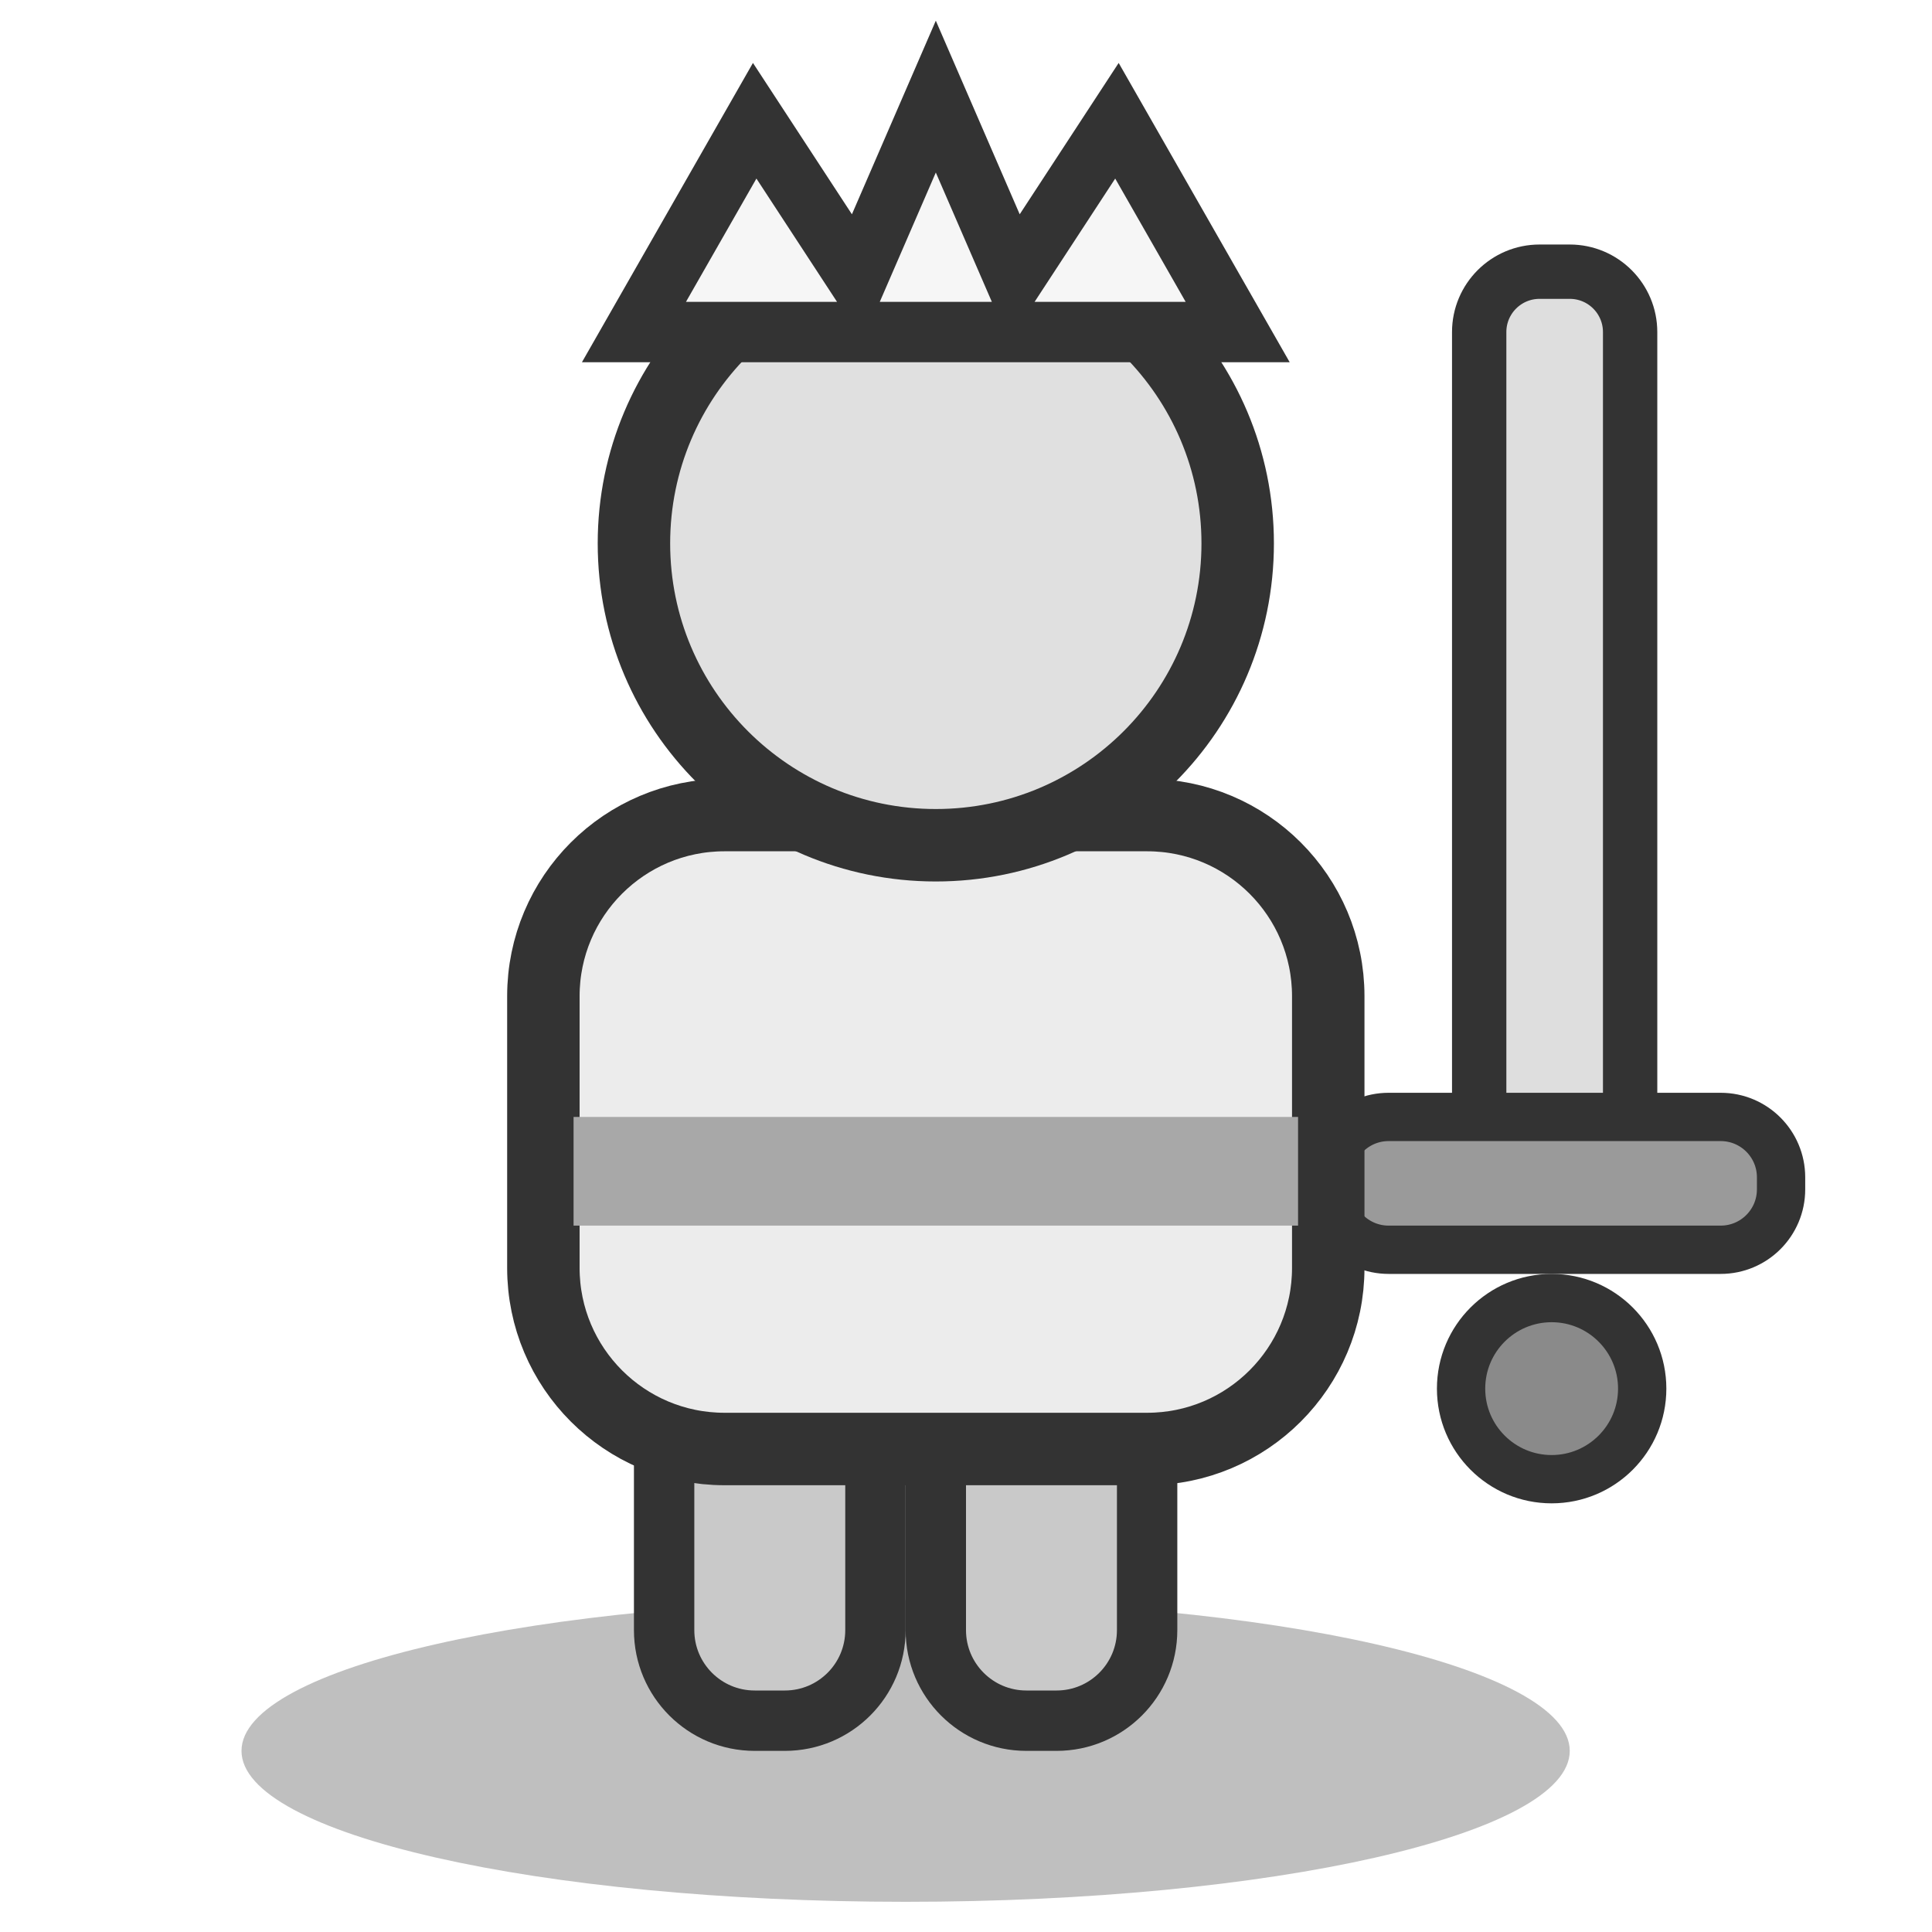
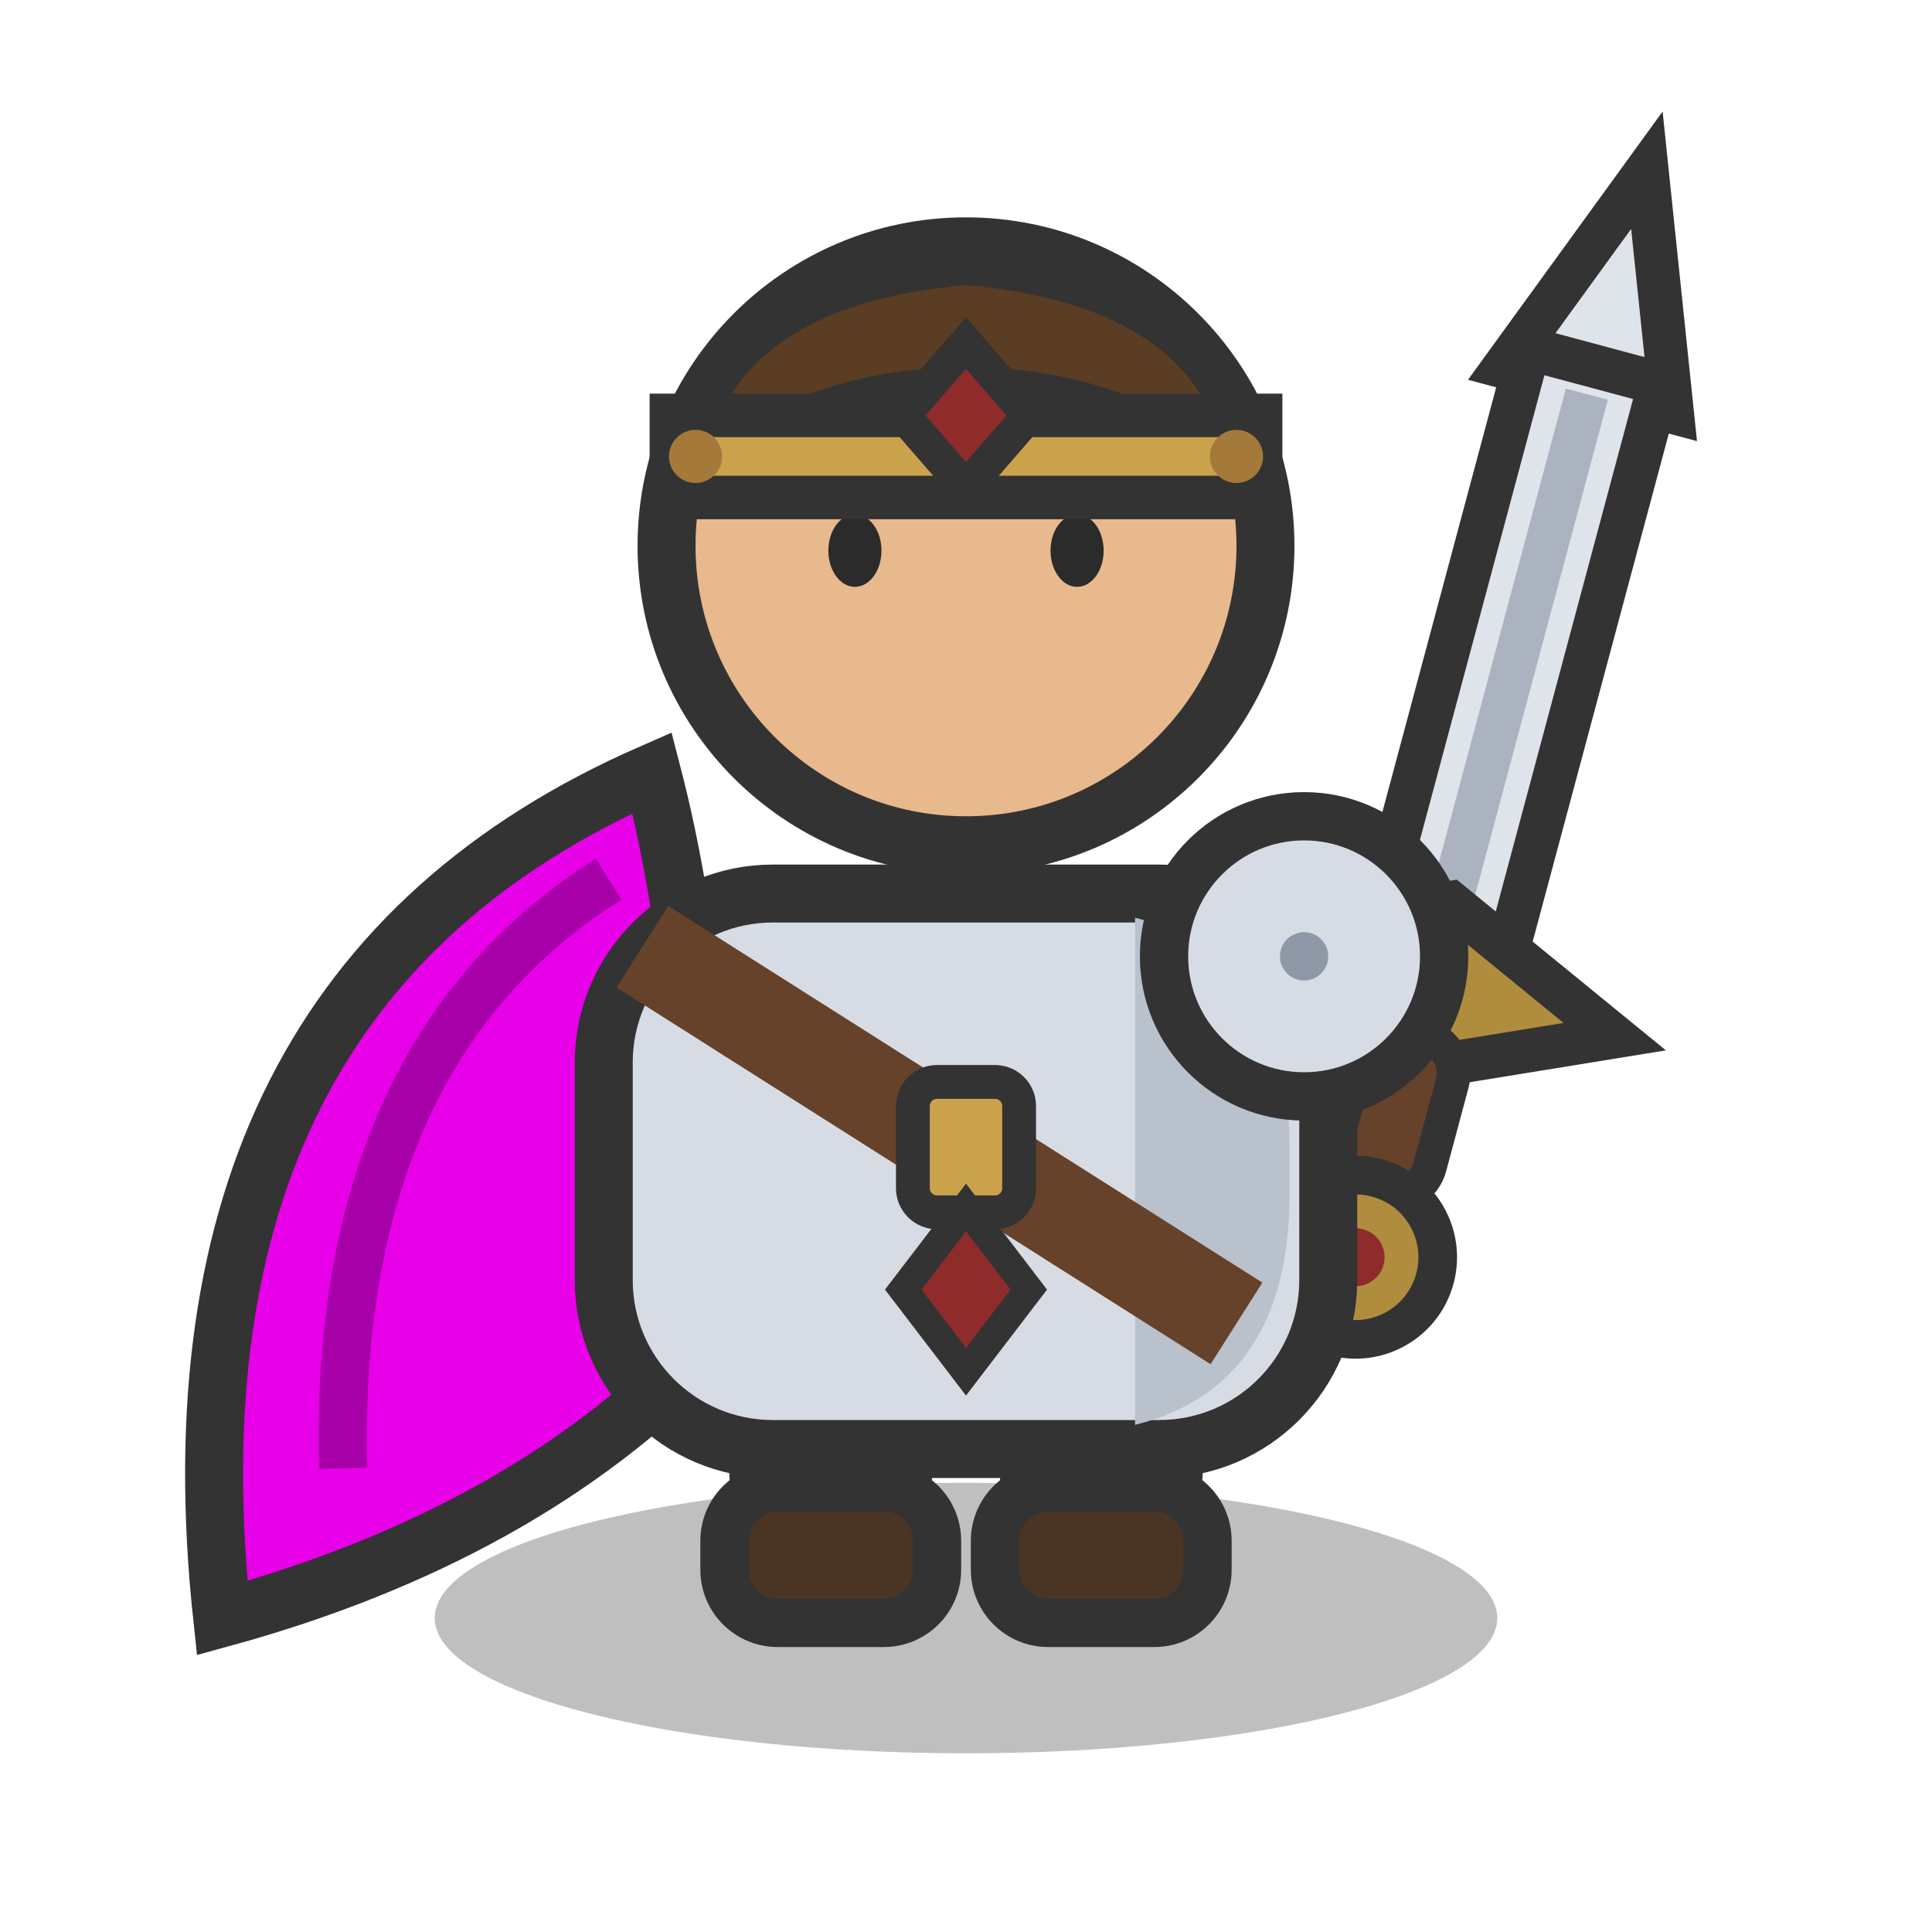
- <svg xmlns="http://www.w3.org/2000/svg" width="32" height="32">
-   <ellipse cx="15" cy="29" rx="11" ry="2.5" fill="#000000" opacity="0.25" />
-   <rect x="11" y="22.5" width="3.5" height="6" rx="1.5" fill="#c9c9c9" stroke="#333333" stroke-width="1" />
-   <rect x="15.5" y="22.5" width="3.5" height="6" rx="1.5" fill="#c9c9c9" stroke="#333333" stroke-width="1" />
+ <svg xmlns="http://www.w3.org/2000/svg" width="40" height="40">
+   <ellipse cx="20" cy="33.5" rx="11" ry="2.8" fill="#000000" opacity="0.25" />
+   <path d="M13.5 16 Q3.2 20.5 4.6 33.5 Q10.8 31.8 14.5 28 Q14.8 21 13.5 16 z" fill="#e800e8" stroke="#333333" stroke-width="1.2" />
+   <path d="M12.6 18.2 Q6.9 21.8 7.1 30.4" fill="none" stroke="#a800a8" stroke-width="1" />
+   <rect x="15.6" y="29" width="3.2" height="2.5" rx="1" fill="#6b7280" stroke="#333333" stroke-width="1" />
+   <rect x="21.2" y="29" width="3.2" height="2.5" rx="1" fill="#6b7280" stroke="#333333" stroke-width="1" />
+   <rect x="15" y="30.8" width="4.4" height="2.8" rx="1.1" fill="#4a3524" stroke="#333333" stroke-width="1" />
+   <rect x="20.6" y="30.8" width="4.4" height="2.8" rx="1.1" fill="#4a3524" stroke="#333333" stroke-width="1" />
  <g transform="translate(0,1)">
-     <rect x="24.5" y="3.5" width="2.5" height="15" rx="1" fill="#dedede" stroke="#333333" stroke-width="0.9" />
-     <rect x="22" y="17.5" width="7.5" height="2.2" rx="1" fill="#9a9a9a" stroke="#333333" stroke-width="0.8" />
-     <circle cx="25.7" cy="22" r="1.5" fill="#8a8a8a" stroke="#333333" stroke-width="0.8" />
-     <rect x="9" y="12.5" width="13" height="10.5" rx="3" fill="#ececec" stroke="#333333" stroke-width="1.2" />
-     <rect x="9.5" y="17.5" width="12" height="1.8" fill="#a8a8a8" />
-     <circle cx="15.5" cy="8" r="5" fill="#e0e0e0" stroke="#333333" stroke-width="1.2" />
-     <path d="M10.5 4.5 L12.5 1 L14.2 3.6 L15.5 0.6 L16.8 3.6 L18.5 1 L20.5 4.5 z" fill="#f6f6f6" stroke="#333333" stroke-width="1" />
+     <g transform="rotate(15 29 20)">
+       <path d="M27.6 6.5 L29.4 1.8 L31.2 6.5 z" fill="#dfe4ea" stroke="#333333" stroke-width="0.9" />
+       <rect x="28" y="6" width="2.8" height="13" fill="#dfe4ea" stroke="#333333" stroke-width="0.9" />
+       <line x1="29.4" y1="6.6" x2="29.4" y2="18.4" stroke="#aab3bf" stroke-width="0.9" />
+       <path d="M25.4 19.3 L29.4 17.5 L33.4 19.3 L29.4 21.1 z" fill="#b08d3e" stroke="#333333" stroke-width="0.9" />
+       <rect x="28.4" y="20.3" width="2" height="3.4" rx="0.8" fill="#66422a" stroke="#333333" stroke-width="0.7" />
+       <circle cx="29.4" cy="25.1" r="1.7" fill="#b08d3e" stroke="#333333" stroke-width="0.8" />
+       <circle cx="29.4" cy="25.1" r="0.6" fill="#8f2b2b" />
+     </g>
+     <rect x="12.5" y="17.5" width="15" height="11.5" rx="3.5" fill="#d7dce4" stroke="#333333" stroke-width="1.2" />
+     <path d="M23.5 18 q3.2 0.8 3.2 4.8 v0.9 q0 4 -3.2 4.8 z" fill="#b9c1cc" />
+     <line x1="13.3" y1="18.6" x2="25.6" y2="26.4" stroke="#66422a" stroke-width="2" />
+     <rect x="18.9" y="21.4" width="2.2" height="2.7" rx="0.5" fill="#c9a24b" stroke="#333333" stroke-width="0.7" />
+     <path d="M20 27.4 l1.3 -1.7 l-1.3 -1.7 l-1.3 1.7 z" fill="#8f2b2b" stroke="#333333" stroke-width="0.6" />
+     <circle cx="27" cy="18.8" r="2.9" fill="#d7dce4" stroke="#333333" stroke-width="1" />
+     <circle cx="27" cy="18.8" r="0.5" fill="#8e98a6" />
+     <circle cx="20" cy="10.3" r="6.2" fill="#e8b98c" stroke="#333333" stroke-width="1.2" />
+     <path d="M14 9.4 Q14.2 4.9 20 4.4 Q25.8 4.9 26 9.4 Q23.4 7.1 20 7.1 Q16.6 7.1 14 9.4 z" fill="#5a3d22" stroke="#333333" stroke-width="1" />
+     <ellipse cx="17.7" cy="10.4" rx="0.55" ry="0.75" fill="#2b2b2b" />
+     <ellipse cx="22.3" cy="10.4" rx="0.55" ry="0.75" fill="#2b2b2b" />
+     <path d="M13.9 7.6 h12.2 v1.7 h-12.2 z" fill="#c9a24b" stroke="#333333" stroke-width="0.9" />
+     <circle cx="14.4" cy="8.45" r="0.55" fill="#a5793a" />
+     <circle cx="25.6" cy="8.45" r="0.55" fill="#a5793a" />
+     <path d="M20 6.1 l1.3 1.5 l-1.3 1.5 l-1.3 -1.5 z" fill="#8f2b2b" stroke="#333333" stroke-width="0.7" />
  </g>
</svg>
